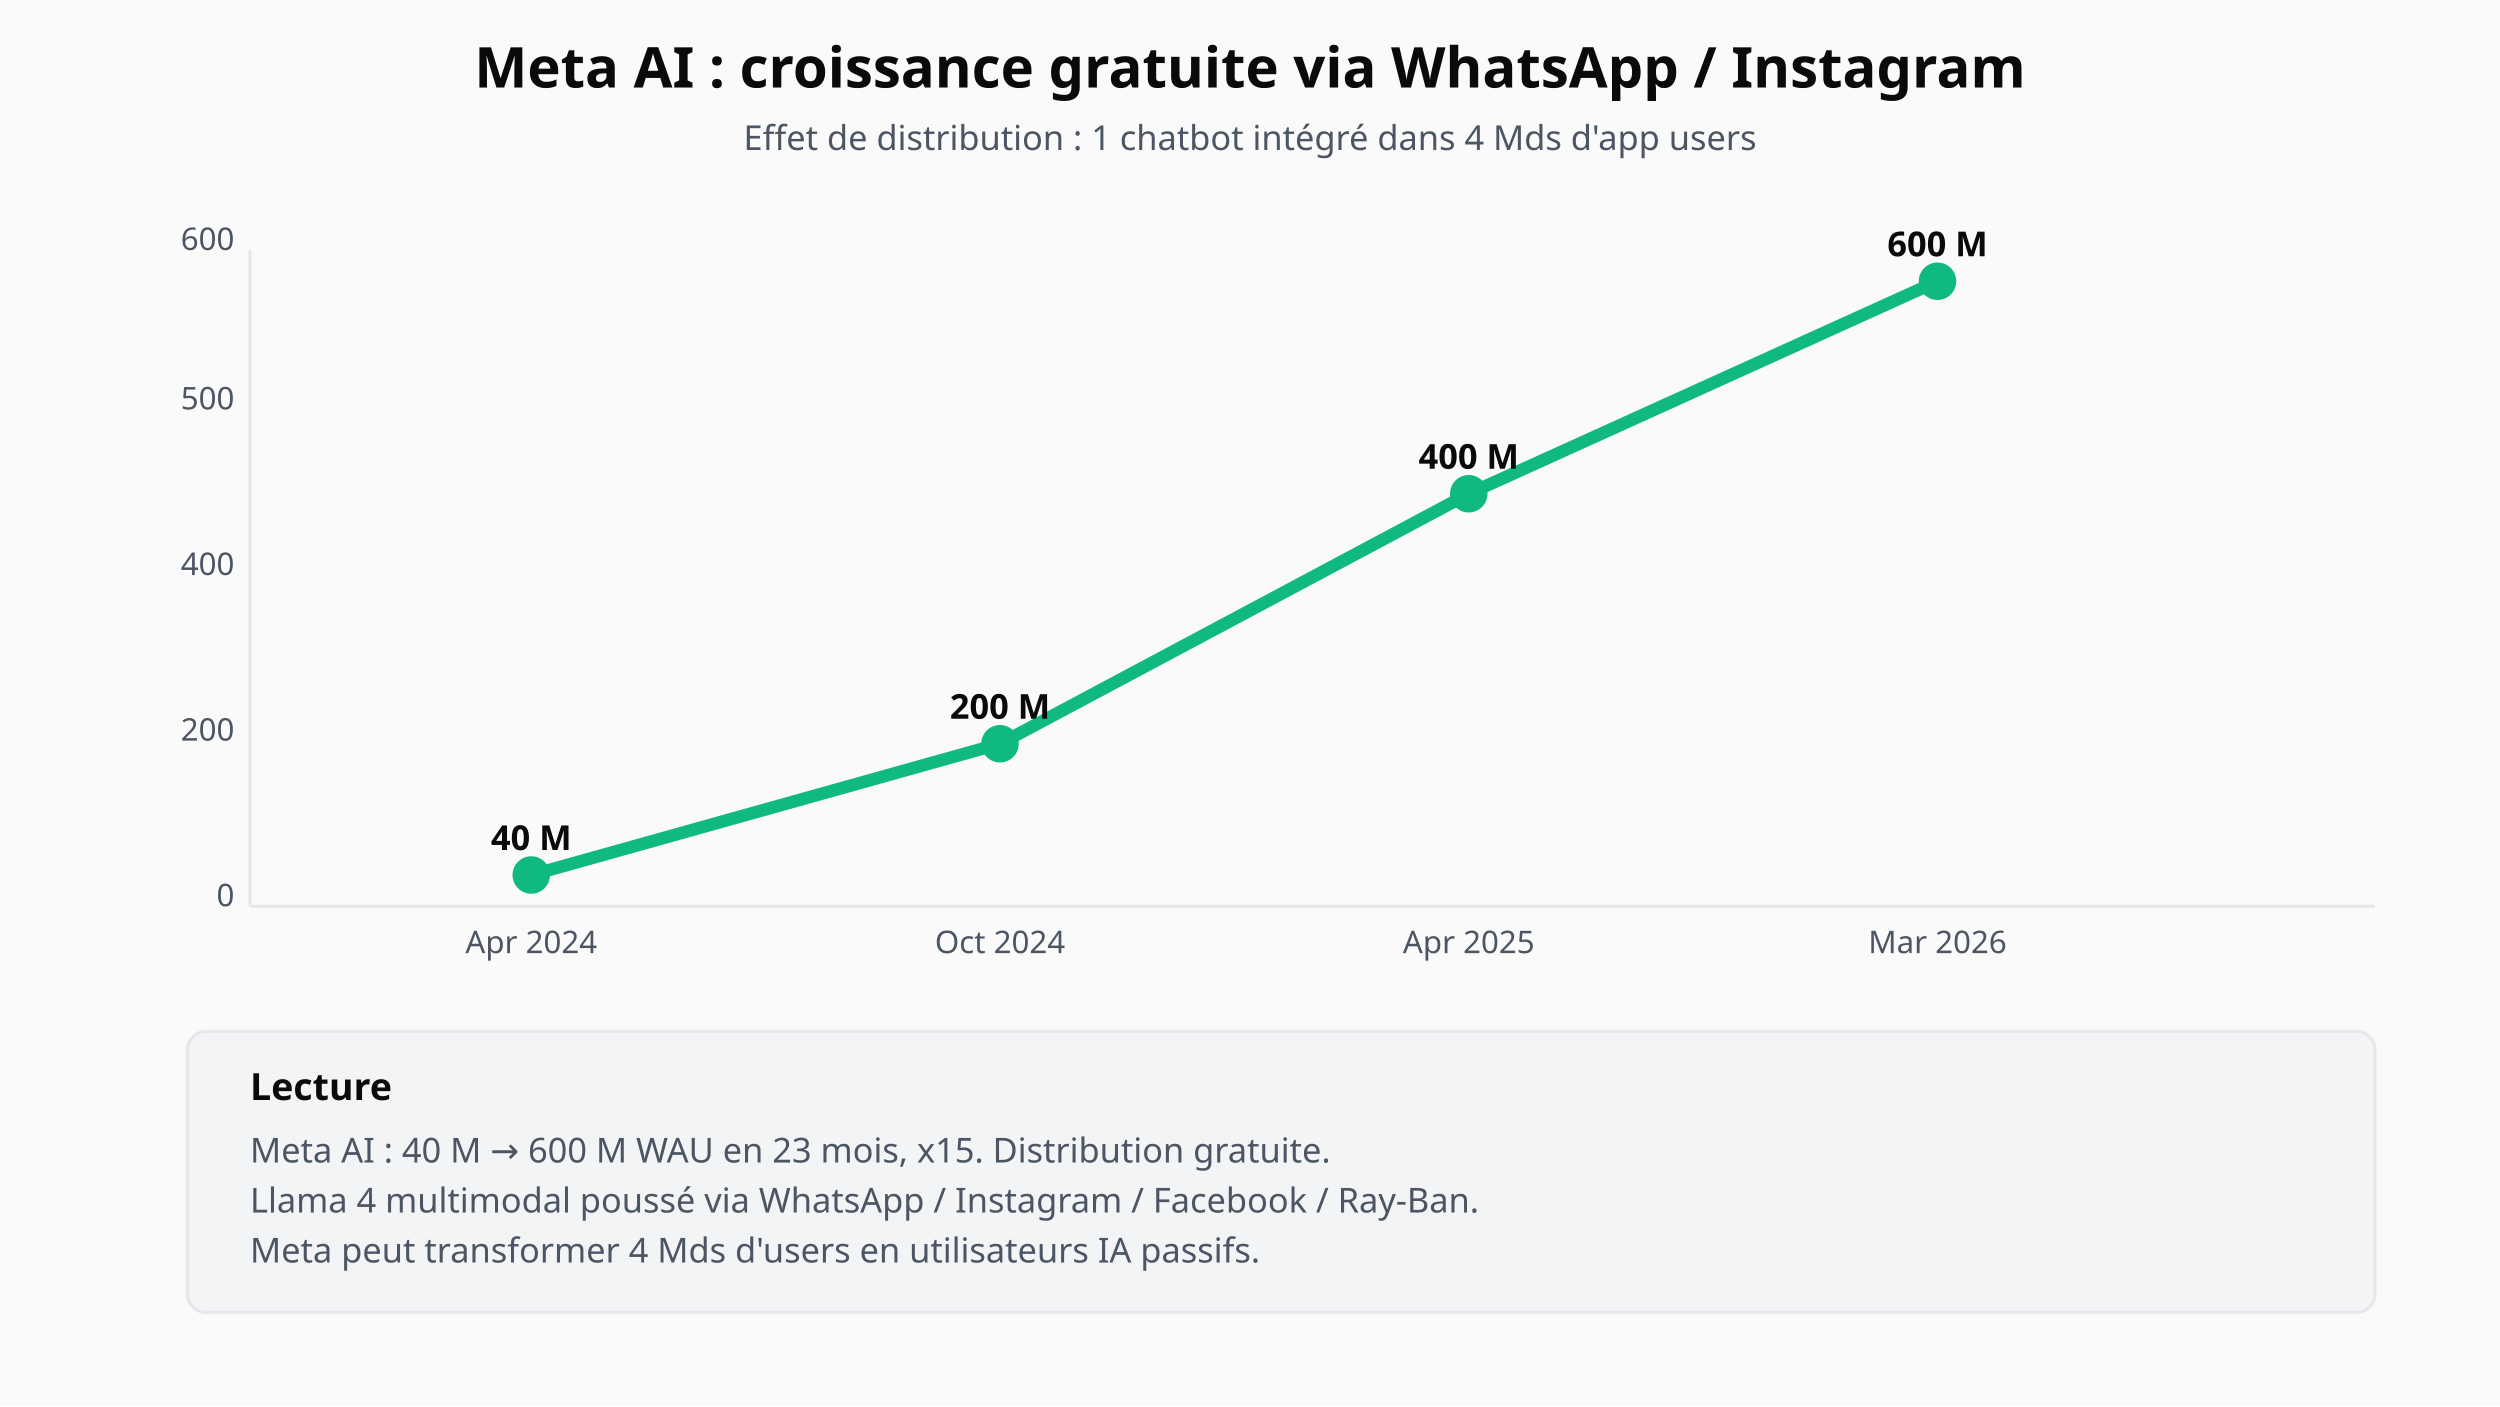
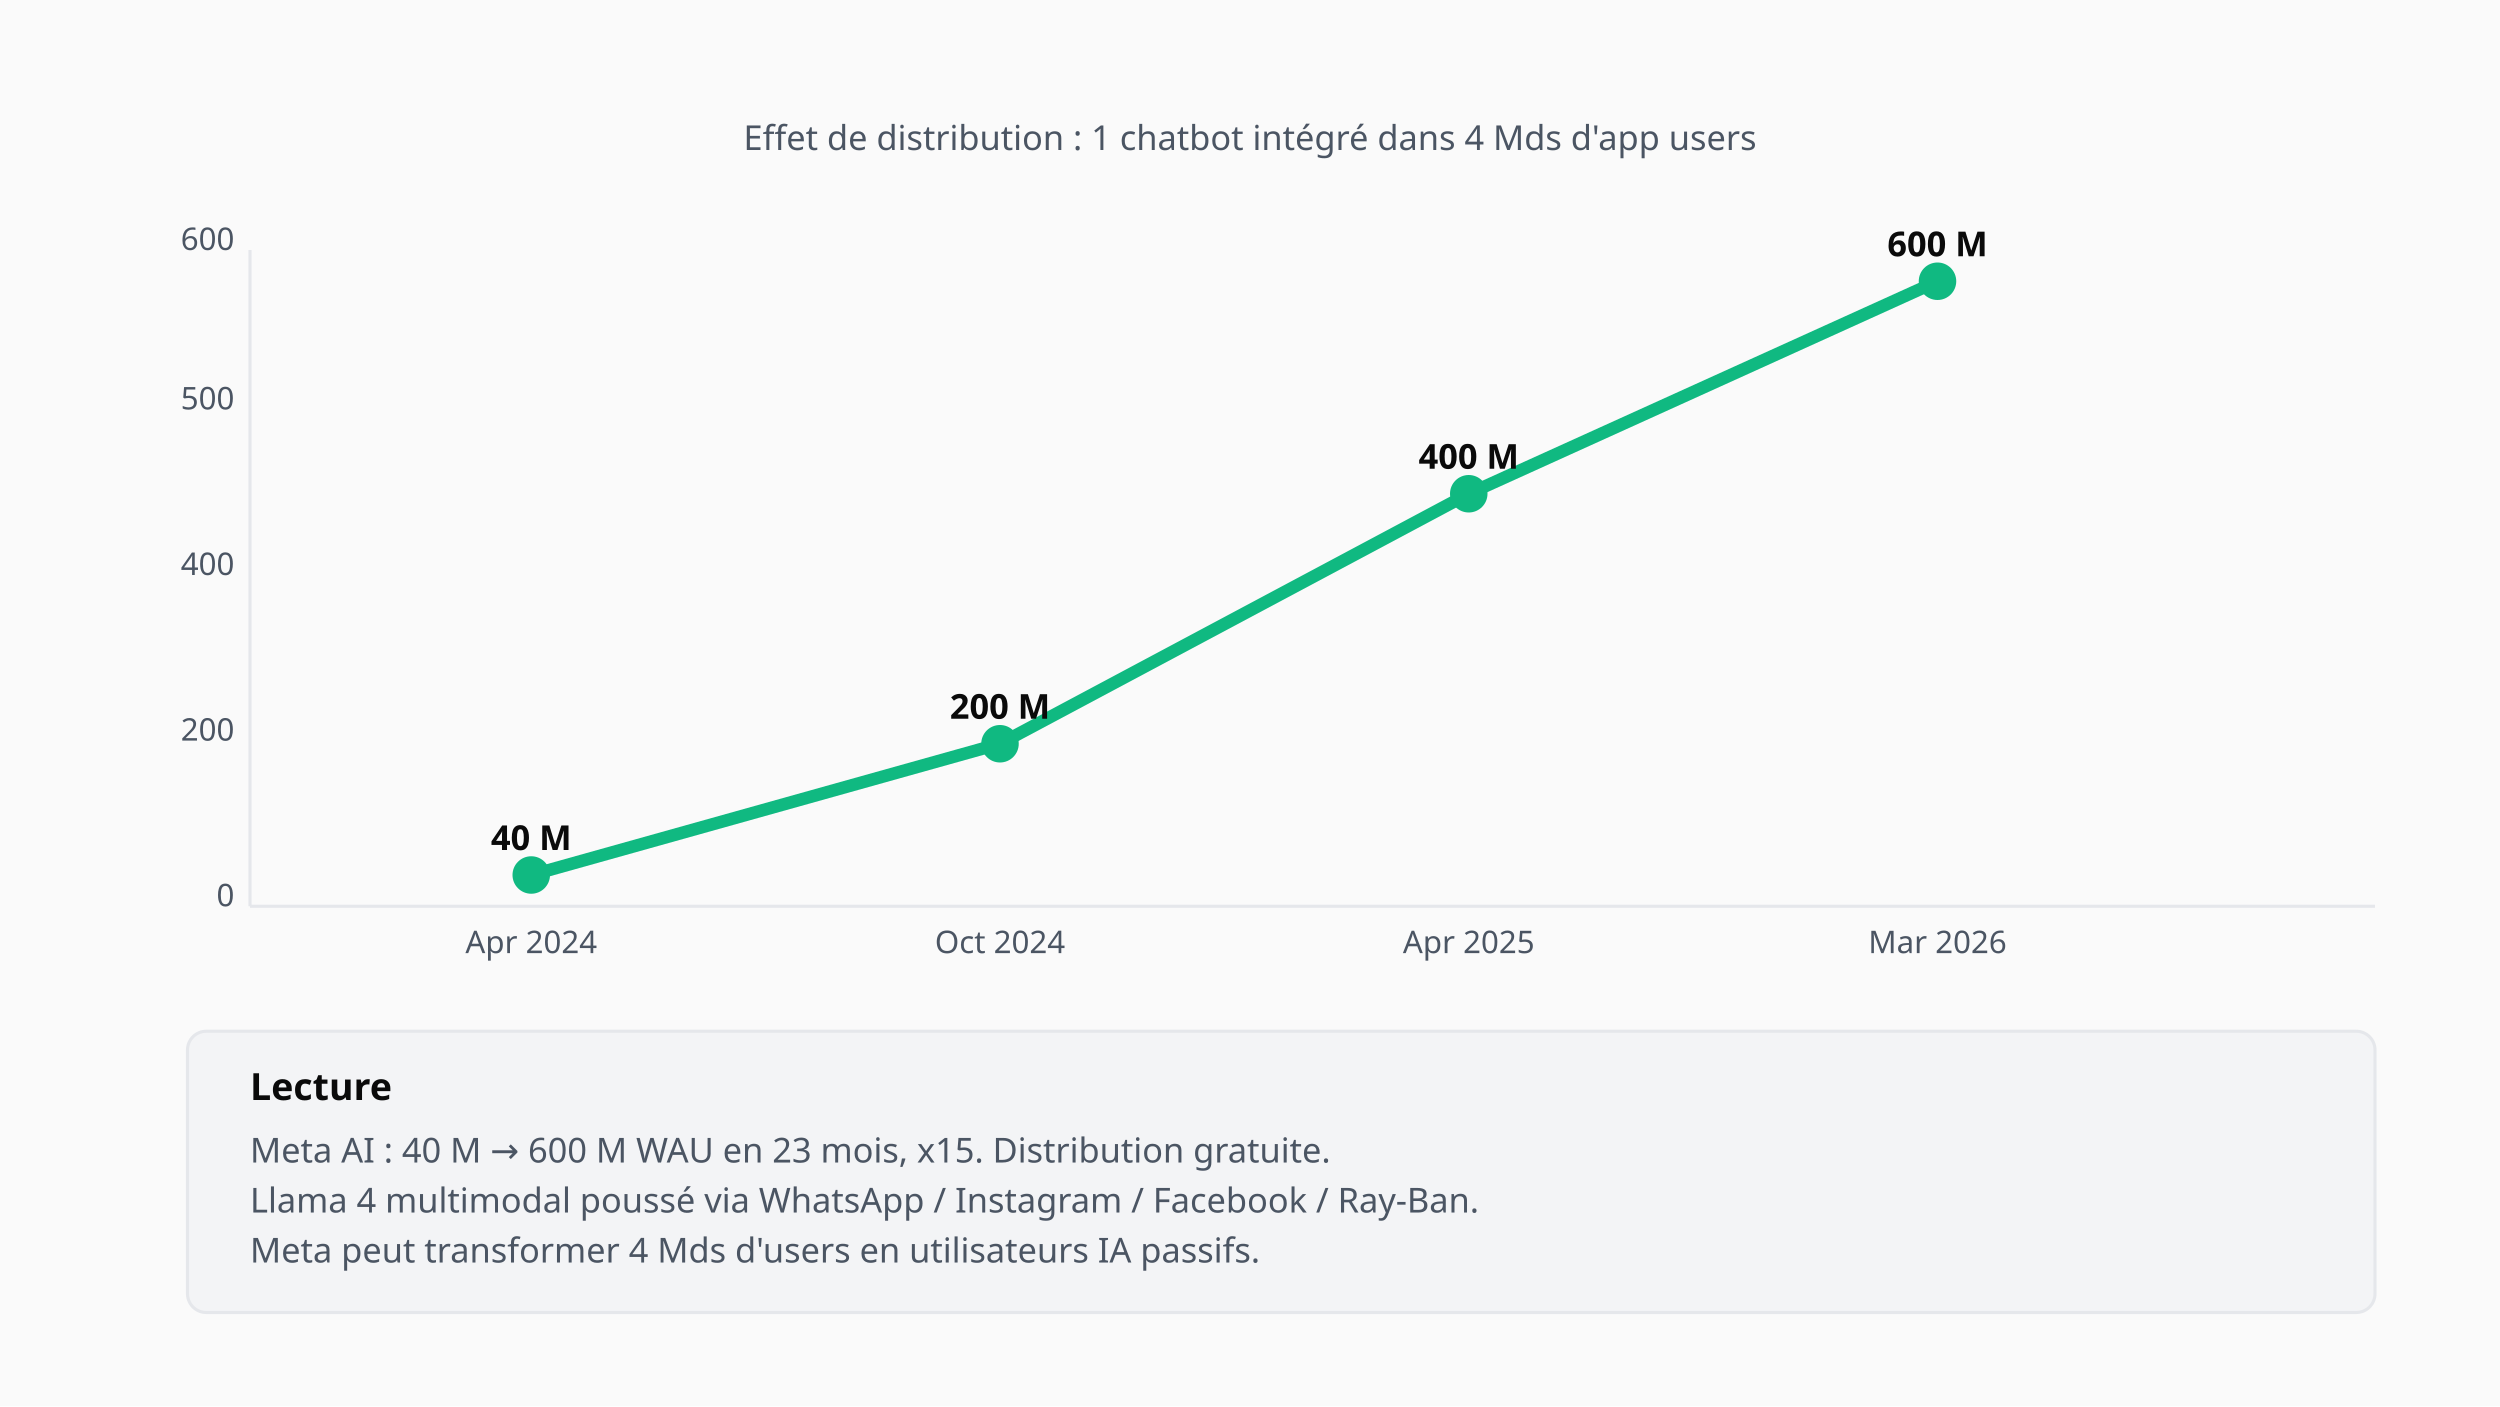
<svg xmlns="http://www.w3.org/2000/svg" viewBox="0 0 800 450" font-family="ui-sans-serif, system-ui">
  <rect width="800" height="450" fill="#fafafa" />
-   <text x="400" y="28" text-anchor="middle" fill="#0a0a0a" font-size="18" font-weight="bold">Meta AI : croissance gratuite via WhatsApp / Instagram</text>
  <text x="400" y="48" text-anchor="middle" fill="#4b5563" font-size="11">Effet de distribution : 1 chatbot intégré dans 4 Mds d'app users</text>
  <line x1="80" y1="290" x2="760" y2="290" stroke="#e5e7eb" stroke-width="1" />
  <line x1="80" y1="80" x2="80" y2="290" stroke="#e5e7eb" stroke-width="1" />
  <text x="75" y="290" text-anchor="end" fill="#4b5563" font-size="10">0</text>
  <text x="75" y="237" text-anchor="end" fill="#4b5563" font-size="10">200</text>
  <text x="75" y="184" text-anchor="end" fill="#4b5563" font-size="10">400</text>
  <text x="75" y="131" text-anchor="end" fill="#4b5563" font-size="10">500</text>
  <text x="75" y="80" text-anchor="end" fill="#4b5563" font-size="10">600</text>
  <text x="170" y="305" text-anchor="middle" fill="#4b5563" font-size="10">Apr 2024</text>
  <text x="320" y="305" text-anchor="middle" fill="#4b5563" font-size="10">Oct 2024</text>
  <text x="470" y="305" text-anchor="middle" fill="#4b5563" font-size="10">Apr 2025</text>
  <text x="620" y="305" text-anchor="middle" fill="#4b5563" font-size="10">Mar 2026</text>
  <polyline points="170,280 320,238 470,158 620,90" stroke="#10b981" stroke-width="4" fill="none" />
  <circle cx="170" cy="280" r="6" fill="#10b981" />
  <circle cx="320" cy="238" r="6" fill="#10b981" />
  <circle cx="470" cy="158" r="6" fill="#10b981" />
  <circle cx="620" cy="90" r="6" fill="#10b981" />
  <text x="170" y="272" text-anchor="middle" fill="#0a0a0a" font-size="11" font-weight="600">40 M</text>
  <text x="320" y="230" text-anchor="middle" fill="#0a0a0a" font-size="11" font-weight="600">200 M</text>
  <text x="470" y="150" text-anchor="middle" fill="#0a0a0a" font-size="11" font-weight="600">400 M</text>
  <text x="620" y="82" text-anchor="middle" fill="#0a0a0a" font-size="11" font-weight="600">600 M</text>
  <g transform="translate(0,330)">
    <rect x="60" y="0" width="700" height="90" fill="#f3f4f6" rx="6" stroke="#e5e7eb" />
    <text x="80" y="22" fill="#0a0a0a" font-size="12" font-weight="600">Lecture</text>
    <text x="80" y="42" fill="#4b5563" font-size="11">Meta AI : 40 M → 600 M WAU en 23 mois, x15. Distribution gratuite.</text>
    <text x="80" y="58" fill="#4b5563" font-size="11">Llama 4 multimodal poussé via WhatsApp / Instagram / Facebook / Ray-Ban.</text>
    <text x="80" y="74" fill="#4b5563" font-size="11">Meta peut transformer 4 Mds d'users en utilisateurs IA passifs.</text>
  </g>
</svg>
